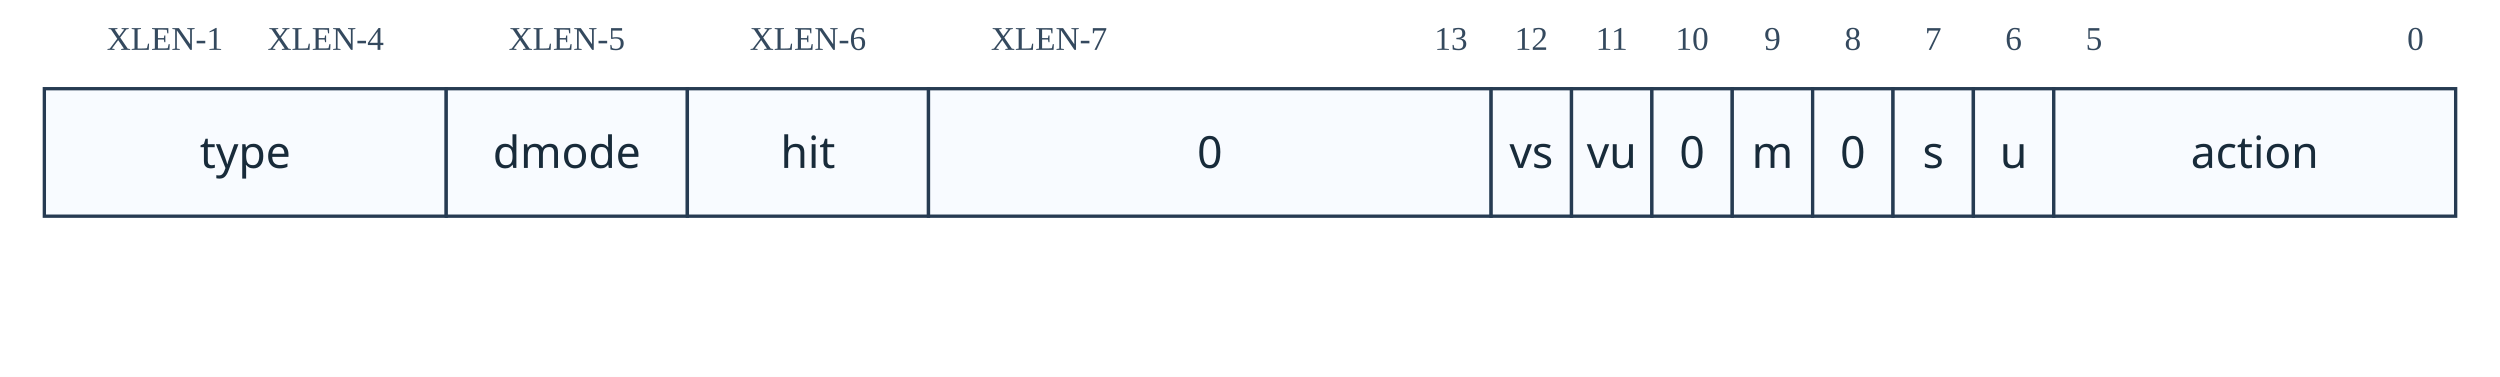
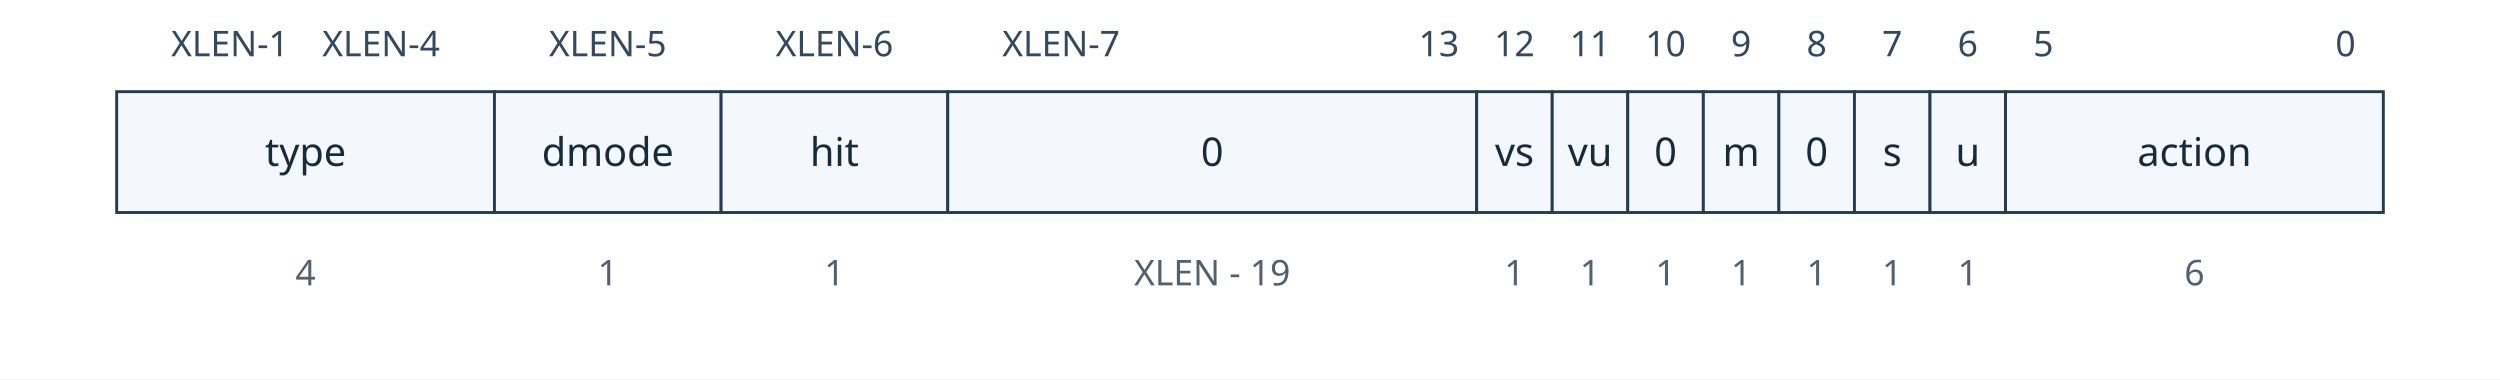
- <svg xmlns="http://www.w3.org/2000/svg" viewBox="0 0 902 136" role="img" aria-labelledby="title" style="max-width:100%;height:auto">
+ <svg xmlns="http://www.w3.org/2000/svg" viewBox="0 0 1200 182" role="img" aria-labelledby="title" style="display:block;width:100%;height:auto;max-width:100%">
  <rect width="100%" height="100%" fill="#ffffff" />
-   <text x="59.5" y="18" text-anchor="middle" font-size="12" fill="#34495e">XLEN-1</text>
-   <text x="117.5" y="18" text-anchor="middle" font-size="12" fill="#34495e">XLEN-4</text>
-   <text x="204.5" y="18" text-anchor="middle" font-size="12" fill="#34495e">XLEN-5</text>
-   <text x="291.5" y="18" text-anchor="middle" font-size="12" fill="#34495e">XLEN-6</text>
-   <text x="378.5" y="18" text-anchor="middle" font-size="12" fill="#34495e">XLEN-7</text>
-   <text x="523.5" y="18" text-anchor="middle" font-size="12" fill="#34495e">13</text>
-   <text x="552.5" y="18" text-anchor="middle" font-size="12" fill="#34495e">12</text>
-   <text x="581.5" y="18" text-anchor="middle" font-size="12" fill="#34495e">11</text>
-   <text x="610.5" y="18" text-anchor="middle" font-size="12" fill="#34495e">10</text>
-   <text x="639.5" y="18" text-anchor="middle" font-size="12" fill="#34495e">9</text>
-   <text x="668.5" y="18" text-anchor="middle" font-size="12" fill="#34495e">8</text>
-   <text x="697.5" y="18" text-anchor="middle" font-size="12" fill="#34495e">7</text>
-   <text x="726.5" y="18" text-anchor="middle" font-size="12" fill="#34495e">6</text>
-   <text x="755.5" y="18" text-anchor="middle" font-size="12" fill="#34495e">5</text>
-   <text x="871.5" y="18" text-anchor="middle" font-size="12" fill="#34495e">0</text>
-   <rect x="16" y="32" width="145" height="46" fill="#f8fbff" stroke="#263b52" stroke-width="1.2" />
-   <text x="88.5" y="60.6" text-anchor="middle" font-size="16.0" font-family="Noto Sans, Arial, sans-serif" fill="#182b3a">type</text>
-   <rect x="161" y="32" width="87" height="46" fill="#f8fbff" stroke="#263b52" stroke-width="1.2" />
-   <text x="204.5" y="60.6" text-anchor="middle" font-size="16.0" font-family="Noto Sans, Arial, sans-serif" fill="#182b3a">dmode</text>
-   <rect x="248" y="32" width="87" height="46" fill="#f8fbff" stroke="#263b52" stroke-width="1.2" />
-   <text x="291.5" y="60.6" text-anchor="middle" font-size="16.0" font-family="Noto Sans, Arial, sans-serif" fill="#182b3a">hit</text>
-   <rect x="335" y="32" width="203" height="46" fill="#f8fbff" stroke="#263b52" stroke-width="1.2" />
-   <text x="436.5" y="60.6" text-anchor="middle" font-size="16.0" font-family="Noto Sans, Arial, sans-serif" fill="#182b3a">0</text>
-   <rect x="538" y="32" width="29" height="46" fill="#f8fbff" stroke="#263b52" stroke-width="1.2" />
-   <text x="552.5" y="60.6" text-anchor="middle" font-size="16.0" font-family="Noto Sans, Arial, sans-serif" fill="#182b3a">vs</text>
-   <rect x="567" y="32" width="29" height="46" fill="#f8fbff" stroke="#263b52" stroke-width="1.2" />
-   <text x="581.5" y="60.6" text-anchor="middle" font-size="16.0" font-family="Noto Sans, Arial, sans-serif" fill="#182b3a">vu</text>
-   <rect x="596" y="32" width="29" height="46" fill="#f8fbff" stroke="#263b52" stroke-width="1.2" />
-   <text x="610.5" y="60.6" text-anchor="middle" font-size="16.0" font-family="Noto Sans, Arial, sans-serif" fill="#182b3a">0</text>
-   <rect x="625" y="32" width="29" height="46" fill="#f8fbff" stroke="#263b52" stroke-width="1.2" />
-   <text x="639.5" y="60.6" text-anchor="middle" font-size="16.0" font-family="Noto Sans, Arial, sans-serif" fill="#182b3a">m</text>
-   <rect x="654" y="32" width="29" height="46" fill="#f8fbff" stroke="#263b52" stroke-width="1.2" />
-   <text x="668.5" y="60.6" text-anchor="middle" font-size="16.0" font-family="Noto Sans, Arial, sans-serif" fill="#182b3a">0</text>
-   <rect x="683" y="32" width="29" height="46" fill="#f8fbff" stroke="#263b52" stroke-width="1.2" />
-   <text x="697.5" y="60.6" text-anchor="middle" font-size="16.0" font-family="Noto Sans, Arial, sans-serif" fill="#182b3a">s</text>
-   <rect x="712" y="32" width="29" height="46" fill="#f8fbff" stroke="#263b52" stroke-width="1.2" />
-   <text x="726.5" y="60.6" text-anchor="middle" font-size="16.0" font-family="Noto Sans, Arial, sans-serif" fill="#182b3a">u</text>
-   <rect x="741" y="32" width="145" height="46" fill="#f8fbff" stroke="#263b52" stroke-width="1.2" />
-   <text x="813.5" y="60.6" text-anchor="middle" font-size="16.0" font-family="Noto Sans, Arial, sans-serif" fill="#182b3a">action</text>
+   <text x="110.4" y="27" text-anchor="middle" font-size="17.0" font-family="Noto Sans, Arial, sans-serif" fill="#34495e">XLEN-1</text>
+   <text x="182.933" y="27" text-anchor="middle" font-size="17.0" font-family="Noto Sans, Arial, sans-serif" fill="#34495e">XLEN-4</text>
+   <text x="291.733" y="27" text-anchor="middle" font-size="17.0" font-family="Noto Sans, Arial, sans-serif" fill="#34495e">XLEN-5</text>
+   <text x="400.533" y="27" text-anchor="middle" font-size="17.0" font-family="Noto Sans, Arial, sans-serif" fill="#34495e">XLEN-6</text>
+   <text x="509.333" y="27" text-anchor="middle" font-size="17.0" font-family="Noto Sans, Arial, sans-serif" fill="#34495e">XLEN-7</text>
+   <text x="690.667" y="27" text-anchor="middle" font-size="17.0" font-family="Noto Sans, Arial, sans-serif" fill="#34495e">13</text>
+   <text x="726.933" y="27" text-anchor="middle" font-size="17.0" font-family="Noto Sans, Arial, sans-serif" fill="#34495e">12</text>
+   <text x="763.2" y="27" text-anchor="middle" font-size="17.0" font-family="Noto Sans, Arial, sans-serif" fill="#34495e">11</text>
+   <text x="799.467" y="27" text-anchor="middle" font-size="17.0" font-family="Noto Sans, Arial, sans-serif" fill="#34495e">10</text>
+   <text x="835.733" y="27" text-anchor="middle" font-size="17.0" font-family="Noto Sans, Arial, sans-serif" fill="#34495e">9</text>
+   <text x="872" y="27" text-anchor="middle" font-size="17.0" font-family="Noto Sans, Arial, sans-serif" fill="#34495e">8</text>
+   <text x="908.267" y="27" text-anchor="middle" font-size="17.0" font-family="Noto Sans, Arial, sans-serif" fill="#34495e">7</text>
+   <text x="944.533" y="27" text-anchor="middle" font-size="17.0" font-family="Noto Sans, Arial, sans-serif" fill="#34495e">6</text>
+   <text x="980.8" y="27" text-anchor="middle" font-size="17.0" font-family="Noto Sans, Arial, sans-serif" fill="#34495e">5</text>
+   <text x="1125.867" y="27" text-anchor="middle" font-size="17.0" font-family="Noto Sans, Arial, sans-serif" fill="#34495e">0</text>
+   <rect x="56" y="44" width="181.333" height="58" fill="#f4f8fc" stroke="#263b52" stroke-width="1.4" />
+   <text x="146.667" y="79.65" text-anchor="middle" font-size="19.0" font-family="Noto Sans, Arial, sans-serif" fill="#182b3a">type</text>
+   <rect x="237.333" y="44" width="108.8" height="58" fill="#f4f8fc" stroke="#263b52" stroke-width="1.4" />
+   <text x="291.733" y="79.65" text-anchor="middle" font-size="19.0" font-family="Noto Sans, Arial, sans-serif" fill="#182b3a">dmode</text>
+   <rect x="346.133" y="44" width="108.8" height="58" fill="#f4f8fc" stroke="#263b52" stroke-width="1.4" />
+   <text x="400.533" y="79.65" text-anchor="middle" font-size="19.0" font-family="Noto Sans, Arial, sans-serif" fill="#182b3a">hit</text>
+   <rect x="454.933" y="44" width="253.867" height="58" fill="#f4f8fc" stroke="#263b52" stroke-width="1.4" />
+   <text x="581.867" y="79.65" text-anchor="middle" font-size="19.0" font-family="Noto Sans, Arial, sans-serif" fill="#182b3a">0</text>
+   <rect x="708.8" y="44" width="36.267" height="58" fill="#f4f8fc" stroke="#263b52" stroke-width="1.4" />
+   <text x="726.933" y="79.65" text-anchor="middle" font-size="19.0" font-family="Noto Sans, Arial, sans-serif" fill="#182b3a">vs</text>
+   <rect x="745.067" y="44" width="36.267" height="58" fill="#f4f8fc" stroke="#263b52" stroke-width="1.4" />
+   <text x="763.2" y="79.65" text-anchor="middle" font-size="19.0" font-family="Noto Sans, Arial, sans-serif" fill="#182b3a">vu</text>
+   <rect x="781.333" y="44" width="36.267" height="58" fill="#f4f8fc" stroke="#263b52" stroke-width="1.4" />
+   <text x="799.467" y="79.65" text-anchor="middle" font-size="19.0" font-family="Noto Sans, Arial, sans-serif" fill="#182b3a">0</text>
+   <rect x="817.6" y="44" width="36.267" height="58" fill="#f4f8fc" stroke="#263b52" stroke-width="1.4" />
+   <text x="835.733" y="79.65" text-anchor="middle" font-size="19.0" font-family="Noto Sans, Arial, sans-serif" fill="#182b3a">m</text>
+   <rect x="853.867" y="44" width="36.267" height="58" fill="#f4f8fc" stroke="#263b52" stroke-width="1.4" />
+   <text x="872" y="79.65" text-anchor="middle" font-size="19.0" font-family="Noto Sans, Arial, sans-serif" fill="#182b3a">0</text>
+   <rect x="890.133" y="44" width="36.267" height="58" fill="#f4f8fc" stroke="#263b52" stroke-width="1.4" />
+   <text x="908.267" y="79.65" text-anchor="middle" font-size="19.0" font-family="Noto Sans, Arial, sans-serif" fill="#182b3a">s</text>
+   <rect x="926.4" y="44" width="36.267" height="58" fill="#f4f8fc" stroke="#263b52" stroke-width="1.4" />
+   <text x="944.533" y="79.65" text-anchor="middle" font-size="19.0" font-family="Noto Sans, Arial, sans-serif" fill="#182b3a">u</text>
+   <rect x="962.667" y="44" width="181.333" height="58" fill="#f4f8fc" stroke="#263b52" stroke-width="1.4" />
+   <text x="1053.333" y="79.65" text-anchor="middle" font-size="19.0" font-family="Noto Sans, Arial, sans-serif" fill="#182b3a">action</text>
+   <text x="146.667" y="136.95" text-anchor="middle" font-size="17.0" font-family="Noto Sans, Arial, sans-serif" fill="#52616f">4</text>
+   <text x="291.733" y="136.95" text-anchor="middle" font-size="17.0" font-family="Noto Sans, Arial, sans-serif" fill="#52616f">1</text>
+   <text x="400.533" y="136.95" text-anchor="middle" font-size="17.0" font-family="Noto Sans, Arial, sans-serif" fill="#52616f">1</text>
+   <text x="581.867" y="136.95" text-anchor="middle" font-size="17.0" font-family="Noto Sans, Arial, sans-serif" fill="#52616f">XLEN - 19</text>
+   <text x="726.933" y="136.95" text-anchor="middle" font-size="17.0" font-family="Noto Sans, Arial, sans-serif" fill="#52616f">1</text>
+   <text x="763.2" y="136.95" text-anchor="middle" font-size="17.0" font-family="Noto Sans, Arial, sans-serif" fill="#52616f">1</text>
+   <text x="799.467" y="136.95" text-anchor="middle" font-size="17.0" font-family="Noto Sans, Arial, sans-serif" fill="#52616f">1</text>
+   <text x="835.733" y="136.95" text-anchor="middle" font-size="17.0" font-family="Noto Sans, Arial, sans-serif" fill="#52616f">1</text>
+   <text x="872" y="136.95" text-anchor="middle" font-size="17.0" font-family="Noto Sans, Arial, sans-serif" fill="#52616f">1</text>
+   <text x="908.267" y="136.95" text-anchor="middle" font-size="17.0" font-family="Noto Sans, Arial, sans-serif" fill="#52616f">1</text>
+   <text x="944.533" y="136.95" text-anchor="middle" font-size="17.0" font-family="Noto Sans, Arial, sans-serif" fill="#52616f">1</text>
+   <text x="1053.333" y="136.95" text-anchor="middle" font-size="17.0" font-family="Noto Sans, Arial, sans-serif" fill="#52616f">6</text>
</svg>
